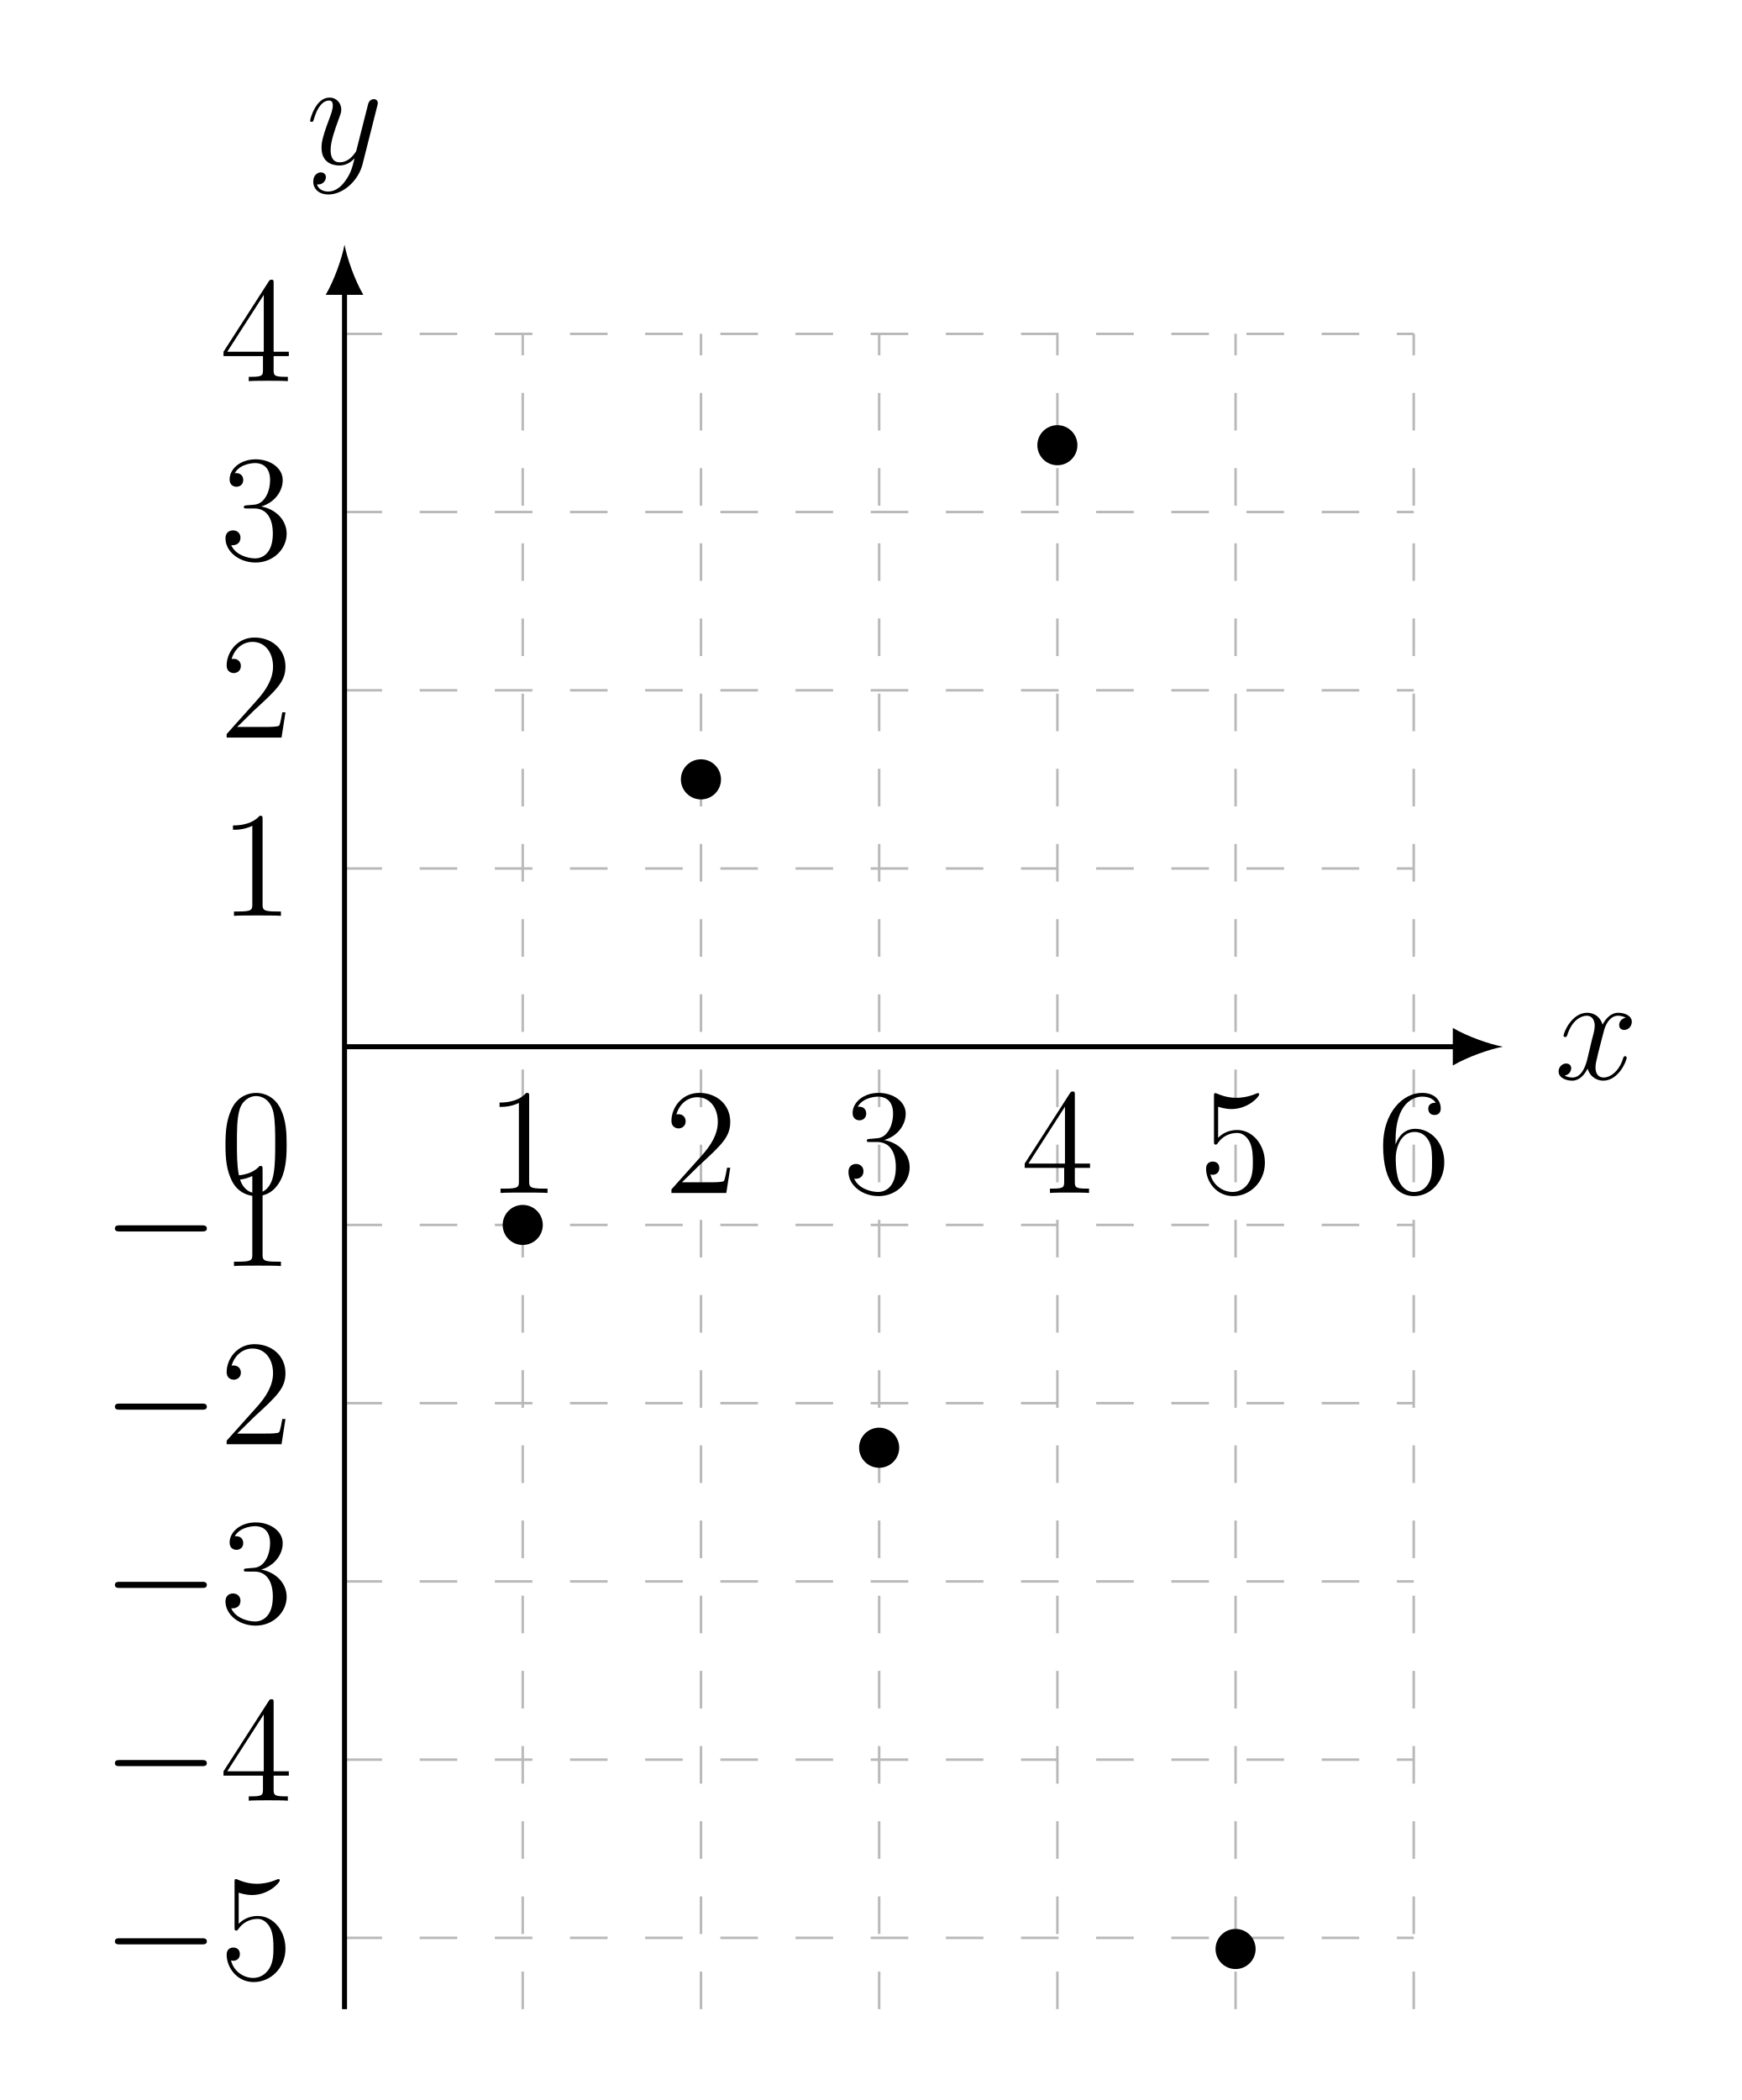
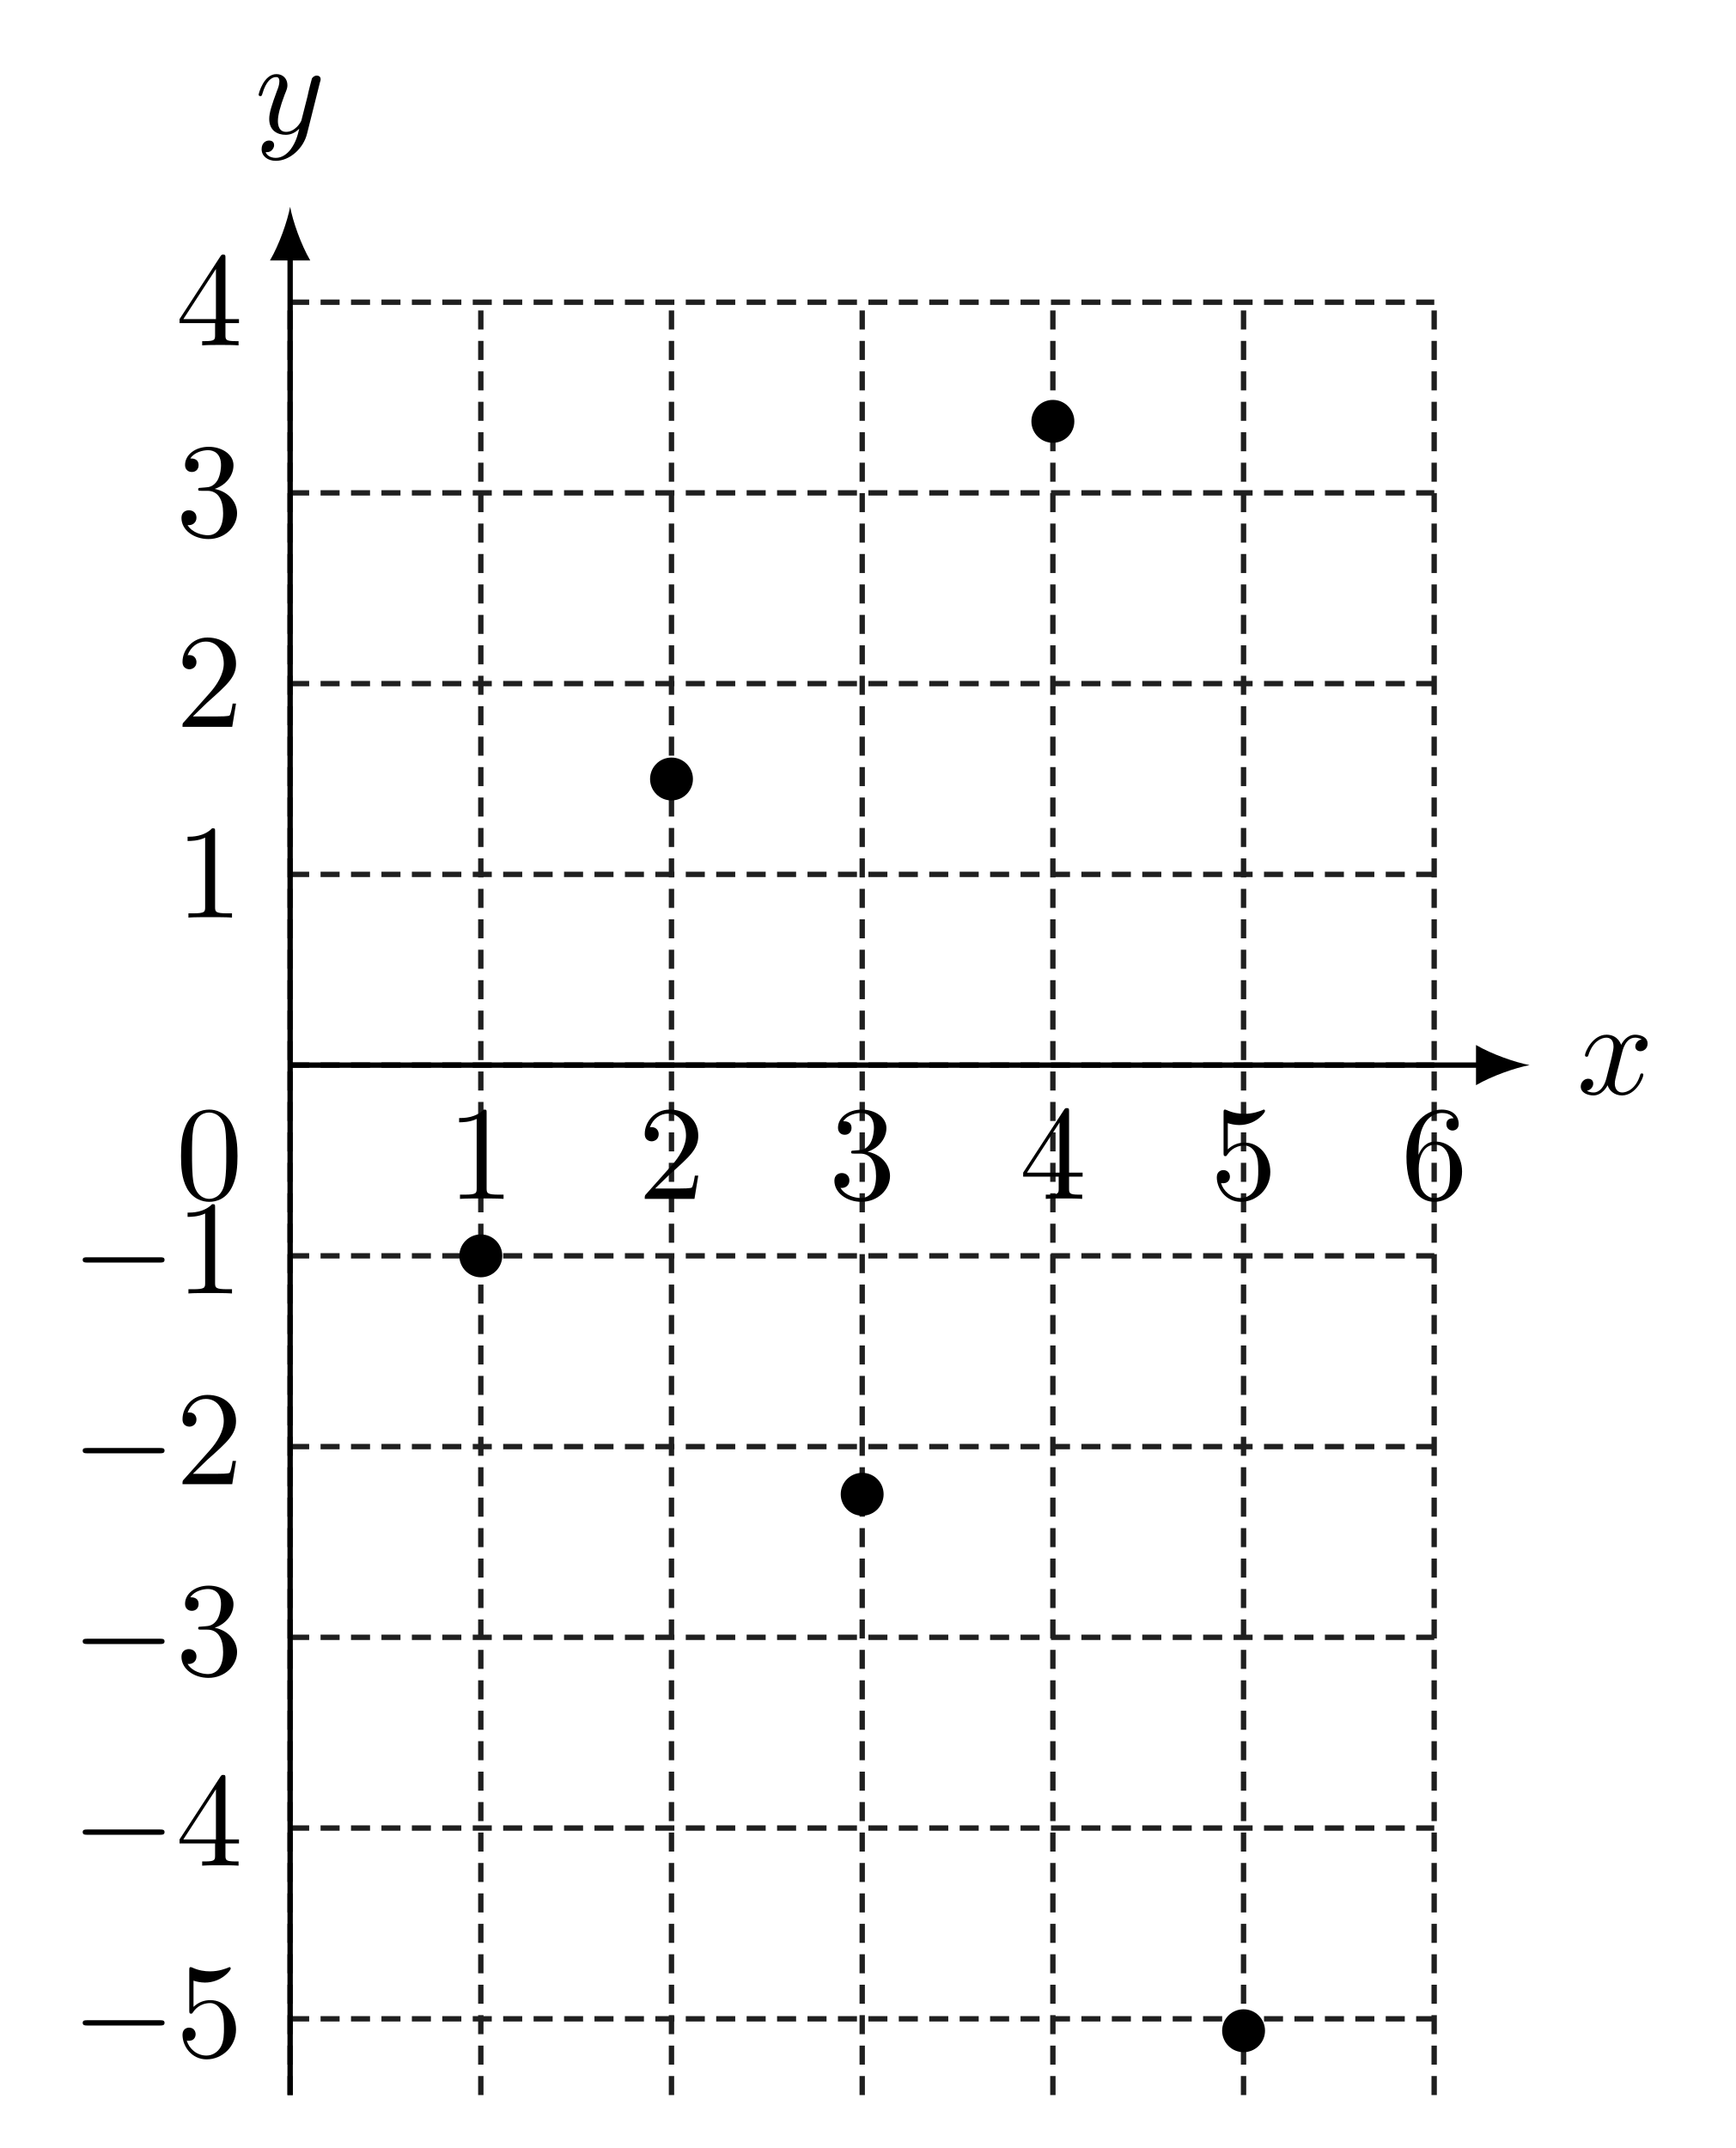
- <svg xmlns="http://www.w3.org/2000/svg" xmlns:xlink="http://www.w3.org/1999/xlink" data-source-hash="0e247eeea14c" width="137.904pt" height="166.254pt" viewBox="0 0 137.904 166.254" version="1.2">
+ <svg xmlns="http://www.w3.org/2000/svg" xmlns:xlink="http://www.w3.org/1999/xlink" data-source-hash="b73441302ef0" width="128.216pt" height="158.643pt" viewBox="0 0 128.216 158.643" version="1.2">
  <defs>
    <g>
      <symbol overflow="visible" id="glyph0-0">
        <path style="stroke:none;" d="" />
      </symbol>
      <symbol overflow="visible" id="glyph0-1">
-         <path style="stroke:none;" d="M 5.656 -4.625 C 5.672 -4.688 5.688 -4.766 5.688 -4.828 C 5.688 -5.016 5.547 -5.125 5.375 -5.125 C 5.266 -5.125 5.016 -5.078 4.922 -4.734 L 4.031 -1.219 C 3.984 -1.016 3.984 -0.984 3.875 -0.859 C 3.641 -0.531 3.25 -0.125 2.672 -0.125 C 2.016 -0.125 1.953 -0.781 1.953 -1.094 C 1.953 -1.781 2.281 -2.688 2.594 -3.547 C 2.719 -3.891 2.797 -4.062 2.797 -4.297 C 2.797 -4.797 2.438 -5.25 1.859 -5.25 C 0.766 -5.25 0.328 -3.531 0.328 -3.422 C 0.328 -3.375 0.375 -3.328 0.453 -3.328 C 0.562 -3.328 0.578 -3.375 0.625 -3.531 C 0.906 -4.531 1.359 -5.016 1.828 -5.016 C 1.922 -5.016 2.125 -5.016 2.125 -4.625 C 2.125 -4.312 2 -3.969 1.828 -3.516 C 1.234 -1.953 1.234 -1.562 1.234 -1.281 C 1.234 -0.141 2.047 0.125 2.641 0.125 C 2.984 0.125 3.422 0.016 3.828 -0.422 L 3.844 -0.422 C 3.672 0.281 3.547 0.75 3.125 1.328 C 2.812 1.781 2.344 2.188 1.766 2.188 C 1.625 2.188 1.047 2.172 0.875 1.625 C 0.906 1.625 0.984 1.625 0.984 1.625 C 1.344 1.625 1.578 1.328 1.578 1.047 C 1.578 0.781 1.359 0.672 1.172 0.672 C 0.984 0.672 0.578 0.828 0.578 1.406 C 0.578 2.016 1.078 2.422 1.766 2.422 C 2.953 2.422 4.156 1.328 4.484 0.016 Z M 5.656 -4.625 " />
+         <path style="stroke:none;" d="M 4.812 -3.781 C 4.859 -3.906 4.859 -3.938 4.859 -4 C 4.859 -4.188 4.719 -4.266 4.562 -4.266 C 4.469 -4.266 4.312 -4.203 4.219 -4.062 C 4.203 -4.016 4.125 -3.703 4.078 -3.531 C 4.016 -3.266 3.938 -3 3.891 -2.734 L 3.438 -0.953 C 3.391 -0.797 2.969 -0.109 2.312 -0.109 C 1.812 -0.109 1.703 -0.547 1.703 -0.906 C 1.703 -1.359 1.875 -1.984 2.203 -2.859 C 2.375 -3.266 2.406 -3.375 2.406 -3.562 C 2.406 -4.016 2.094 -4.375 1.594 -4.375 C 0.656 -4.375 0.281 -2.938 0.281 -2.859 C 0.281 -2.75 0.391 -2.75 0.406 -2.75 C 0.5 -2.75 0.516 -2.781 0.562 -2.938 C 0.828 -3.859 1.234 -4.156 1.562 -4.156 C 1.641 -4.156 1.812 -4.156 1.812 -3.844 C 1.812 -3.594 1.719 -3.344 1.641 -3.156 C 1.25 -2.094 1.062 -1.531 1.062 -1.062 C 1.062 -0.188 1.688 0.109 2.281 0.109 C 2.672 0.109 3 -0.062 3.281 -0.344 C 3.156 0.172 3.031 0.656 2.641 1.188 C 2.375 1.531 2 1.812 1.547 1.812 C 1.406 1.812 0.953 1.781 0.797 1.391 C 0.953 1.391 1.078 1.391 1.219 1.281 C 1.312 1.188 1.422 1.062 1.422 0.875 C 1.422 0.562 1.156 0.531 1.047 0.531 C 0.828 0.531 0.5 0.688 0.5 1.172 C 0.5 1.672 0.938 2.031 1.547 2.031 C 2.562 2.031 3.594 1.125 3.859 0.016 Z M 4.812 -3.781 " />
      </symbol>
      <symbol overflow="visible" id="glyph0-2">
-         <path style="stroke:none;" d="M 5.719 -1.703 C 5.719 -1.766 5.672 -1.812 5.594 -1.812 C 5.484 -1.812 5.484 -1.75 5.438 -1.656 C 5.125 -0.609 4.422 -0.125 3.891 -0.125 C 3.484 -0.125 3.25 -0.422 3.25 -0.922 C 3.25 -1.172 3.297 -1.375 3.484 -2.156 L 3.906 -3.781 C 4.078 -4.484 4.484 -5.016 5.031 -5.016 C 5.031 -5.016 5.391 -5.016 5.641 -4.859 C 5.266 -4.781 5.125 -4.5 5.125 -4.281 C 5.125 -3.984 5.344 -3.891 5.516 -3.891 C 5.875 -3.891 6.125 -4.203 6.125 -4.531 C 6.125 -5.031 5.547 -5.25 5.047 -5.25 C 4.328 -5.25 3.922 -4.531 3.812 -4.312 C 3.531 -5.203 2.797 -5.25 2.578 -5.25 C 1.375 -5.25 0.719 -3.688 0.719 -3.422 C 0.719 -3.375 0.781 -3.328 0.859 -3.328 C 0.953 -3.328 0.969 -3.391 1 -3.438 C 1.406 -4.766 2.203 -5.016 2.547 -5.016 C 3.078 -5.016 3.188 -4.516 3.188 -4.234 C 3.188 -3.969 3.125 -3.688 2.969 -3.125 L 2.578 -1.484 C 2.391 -0.781 2.047 -0.125 1.422 -0.125 C 1.359 -0.125 1.062 -0.125 0.812 -0.281 C 1.234 -0.359 1.328 -0.719 1.328 -0.859 C 1.328 -1.094 1.156 -1.234 0.922 -1.234 C 0.641 -1.234 0.328 -0.984 0.328 -0.609 C 0.328 -0.109 0.891 0.125 1.406 0.125 C 1.969 0.125 2.375 -0.328 2.625 -0.828 C 2.828 -0.125 3.422 0.125 3.859 0.125 C 5.078 0.125 5.719 -1.438 5.719 -1.703 Z M 5.719 -1.703 " />
+         <path style="stroke:none;" d="M 3.312 -2.984 C 3.375 -3.25 3.594 -4.156 4.297 -4.156 C 4.344 -4.156 4.578 -4.156 4.781 -4.031 C 4.5 -3.984 4.312 -3.734 4.312 -3.5 C 4.312 -3.344 4.422 -3.156 4.688 -3.156 C 4.906 -3.156 5.219 -3.328 5.219 -3.719 C 5.219 -4.234 4.641 -4.375 4.297 -4.375 C 3.719 -4.375 3.375 -3.859 3.266 -3.625 C 3.016 -4.281 2.484 -4.375 2.188 -4.375 C 1.156 -4.375 0.594 -3.094 0.594 -2.859 C 0.594 -2.75 0.688 -2.75 0.719 -2.75 C 0.797 -2.75 0.828 -2.781 0.844 -2.859 C 1.172 -3.906 1.828 -4.156 2.172 -4.156 C 2.359 -4.156 2.703 -4.078 2.703 -3.5 C 2.703 -3.188 2.531 -2.531 2.172 -1.141 C 2.016 -0.531 1.672 -0.109 1.234 -0.109 C 1.172 -0.109 0.938 -0.109 0.734 -0.234 C 0.984 -0.281 1.203 -0.5 1.203 -0.766 C 1.203 -1.047 0.984 -1.125 0.828 -1.125 C 0.531 -1.125 0.281 -0.859 0.281 -0.547 C 0.281 -0.094 0.781 0.109 1.219 0.109 C 1.875 0.109 2.234 -0.578 2.266 -0.641 C 2.375 -0.281 2.734 0.109 3.328 0.109 C 4.344 0.109 4.906 -1.172 4.906 -1.422 C 4.906 -1.516 4.828 -1.516 4.797 -1.516 C 4.703 -1.516 4.688 -1.469 4.672 -1.406 C 4.344 -0.344 3.672 -0.109 3.344 -0.109 C 2.969 -0.109 2.797 -0.422 2.797 -0.766 C 2.797 -0.984 2.859 -1.203 2.969 -1.641 Z M 3.312 -2.984 " />
      </symbol>
      <symbol overflow="visible" id="glyph1-0">
        <path style="stroke:none;" d="" />
      </symbol>
      <symbol overflow="visible" id="glyph1-1">
-         <path style="stroke:none;" d="M 4.875 0 L 4.875 -0.344 L 4.516 -0.344 C 3.469 -0.344 3.422 -0.484 3.422 -0.922 L 3.422 -7.625 C 3.422 -7.906 3.422 -7.922 3.188 -7.922 C 2.906 -7.594 2.312 -7.156 1.078 -7.156 L 1.078 -6.812 C 1.359 -6.812 1.953 -6.812 2.609 -7.125 L 2.609 -0.922 C 2.609 -0.484 2.578 -0.344 1.531 -0.344 L 1.156 -0.344 L 1.156 0 C 1.469 -0.031 2.625 -0.031 3.031 -0.031 C 3.422 -0.031 4.562 -0.031 4.875 0 Z M 4.875 0 " />
+         <path style="stroke:none;" d="M 2.906 -6.344 C 2.906 -6.578 2.906 -6.594 2.688 -6.594 C 2.078 -5.969 1.203 -5.969 0.875 -5.969 L 0.875 -5.656 C 1.078 -5.656 1.672 -5.656 2.172 -5.906 L 2.172 -0.781 C 2.172 -0.422 2.156 -0.312 1.266 -0.312 L 0.938 -0.312 L 0.938 0 C 1.281 -0.031 2.156 -0.031 2.547 -0.031 C 2.938 -0.031 3.797 -0.031 4.156 0 L 4.156 -0.312 L 3.828 -0.312 C 2.938 -0.312 2.906 -0.422 2.906 -0.781 Z M 2.906 -6.344 " />
      </symbol>
      <symbol overflow="visible" id="glyph1-2">
-         <path style="stroke:none;" d="M 5.234 -2 L 4.984 -2 C 4.938 -1.797 4.844 -1.141 4.734 -0.953 C 4.641 -0.844 3.969 -0.844 3.609 -0.844 L 1.406 -0.844 C 1.719 -1.125 2.453 -1.875 2.766 -2.172 C 4.578 -3.828 5.234 -4.453 5.234 -5.625 C 5.234 -7 4.156 -7.922 2.781 -7.922 C 1.391 -7.922 0.578 -6.734 0.578 -5.719 C 0.578 -5.109 1.109 -5.109 1.141 -5.109 C 1.391 -5.109 1.703 -5.281 1.703 -5.672 C 1.703 -6 1.469 -6.234 1.141 -6.234 C 1.031 -6.234 1.016 -6.234 0.969 -6.219 C 1.203 -7.031 1.844 -7.578 2.625 -7.578 C 3.625 -7.578 4.25 -6.734 4.25 -5.625 C 4.25 -4.625 3.672 -3.734 2.984 -2.969 L 0.578 -0.281 L 0.578 0 L 4.922 0 Z M 5.234 -2 " />
+         <path style="stroke:none;" d="M 1.266 -0.766 L 2.312 -1.781 C 3.859 -3.156 4.453 -3.688 4.453 -4.672 C 4.453 -5.812 3.562 -6.594 2.344 -6.594 C 1.234 -6.594 0.5 -5.688 0.5 -4.797 C 0.5 -4.25 0.984 -4.25 1.016 -4.25 C 1.188 -4.25 1.531 -4.375 1.531 -4.781 C 1.531 -5.031 1.359 -5.297 1.016 -5.297 C 0.938 -5.297 0.906 -5.297 0.875 -5.281 C 1.109 -5.922 1.641 -6.297 2.219 -6.297 C 3.125 -6.297 3.547 -5.484 3.547 -4.672 C 3.547 -3.891 3.047 -3.094 2.5 -2.484 L 0.609 -0.359 C 0.5 -0.25 0.5 -0.234 0.5 0 L 4.172 0 L 4.453 -1.719 L 4.203 -1.719 C 4.156 -1.422 4.078 -0.984 3.984 -0.844 C 3.906 -0.766 3.266 -0.766 3.047 -0.766 Z M 1.266 -0.766 " />
      </symbol>
      <symbol overflow="visible" id="glyph1-3">
-         <path style="stroke:none;" d="M 5.328 -2.031 C 5.328 -3.125 4.453 -3.984 3.312 -4.188 C 4.344 -4.484 5.016 -5.359 5.016 -6.281 C 5.016 -7.234 4.031 -7.922 2.875 -7.922 C 1.688 -7.922 0.812 -7.188 0.812 -6.328 C 0.812 -5.844 1.172 -5.75 1.359 -5.75 C 1.609 -5.75 1.891 -5.922 1.891 -6.281 C 1.891 -6.672 1.609 -6.828 1.344 -6.828 C 1.281 -6.828 1.25 -6.828 1.219 -6.828 C 1.672 -7.625 2.781 -7.625 2.844 -7.625 C 3.234 -7.625 4.016 -7.453 4.016 -6.281 C 4.016 -6.062 3.984 -5.391 3.625 -4.875 C 3.281 -4.359 2.875 -4.328 2.547 -4.312 L 2.188 -4.281 C 1.984 -4.266 1.938 -4.25 1.938 -4.141 C 1.938 -4.031 2 -4.031 2.219 -4.031 L 2.766 -4.031 C 3.781 -4.031 4.234 -3.188 4.234 -2.047 C 4.234 -0.484 3.422 -0.078 2.828 -0.078 C 2.266 -0.078 1.281 -0.344 0.938 -1.125 C 1.328 -1.078 1.672 -1.281 1.672 -1.719 C 1.672 -2.062 1.422 -2.297 1.078 -2.297 C 0.797 -2.297 0.484 -2.125 0.484 -1.672 C 0.484 -0.625 1.547 0.25 2.875 0.25 C 4.281 0.25 5.328 -0.828 5.328 -2.031 Z M 5.328 -2.031 " />
+         <path style="stroke:none;" d="M 2.875 -3.484 C 3.688 -3.75 4.266 -4.453 4.266 -5.234 C 4.266 -6.047 3.391 -6.594 2.438 -6.594 C 1.438 -6.594 0.688 -6 0.688 -5.25 C 0.688 -4.922 0.906 -4.734 1.188 -4.734 C 1.5 -4.734 1.688 -4.953 1.688 -5.234 C 1.688 -5.734 1.234 -5.734 1.078 -5.734 C 1.391 -6.219 2.047 -6.344 2.391 -6.344 C 2.797 -6.344 3.344 -6.125 3.344 -5.234 C 3.344 -5.125 3.328 -4.547 3.078 -4.109 C 2.781 -3.641 2.438 -3.609 2.188 -3.594 C 2.109 -3.594 1.875 -3.562 1.797 -3.562 C 1.719 -3.562 1.656 -3.547 1.656 -3.453 C 1.656 -3.344 1.719 -3.344 1.891 -3.344 L 2.328 -3.344 C 3.141 -3.344 3.5 -2.672 3.5 -1.688 C 3.5 -0.344 2.828 -0.062 2.391 -0.062 C 1.969 -0.062 1.219 -0.234 0.875 -0.812 C 1.219 -0.766 1.531 -0.984 1.531 -1.359 C 1.531 -1.719 1.266 -1.906 0.969 -1.906 C 0.734 -1.906 0.422 -1.766 0.422 -1.344 C 0.422 -0.438 1.344 0.219 2.422 0.219 C 3.625 0.219 4.531 -0.688 4.531 -1.688 C 4.531 -2.5 3.906 -3.281 2.875 -3.484 Z M 2.875 -3.484 " />
      </symbol>
      <symbol overflow="visible" id="glyph1-4">
-         <path style="stroke:none;" d="M 5.5 -1.984 L 5.5 -2.328 L 4.297 -2.328 L 4.297 -7.75 C 4.297 -7.984 4.297 -8.031 4.125 -8.031 C 4.031 -8.031 4 -8.031 3.906 -7.891 L 0.328 -2.328 L 0.328 -1.984 L 3.453 -1.984 L 3.453 -0.906 C 3.453 -0.469 3.422 -0.344 2.562 -0.344 L 2.328 -0.344 L 2.328 0 C 2.594 -0.031 3.531 -0.031 3.875 -0.031 C 4.203 -0.031 5.156 -0.031 5.422 0 L 5.422 -0.344 L 5.188 -0.344 C 4.328 -0.344 4.297 -0.469 4.297 -0.906 L 4.297 -1.984 Z M 3.516 -2.328 L 0.625 -2.328 L 3.516 -6.828 Z M 3.516 -2.328 " />
+         <path style="stroke:none;" d="M 2.906 -1.641 L 2.906 -0.766 C 2.906 -0.422 2.891 -0.312 2.156 -0.312 L 1.953 -0.312 L 1.953 0 C 2.359 -0.031 2.875 -0.031 3.281 -0.031 C 3.703 -0.031 4.234 -0.031 4.641 0 L 4.641 -0.312 L 4.422 -0.312 C 3.688 -0.312 3.672 -0.422 3.672 -0.766 L 3.672 -1.641 L 4.672 -1.641 L 4.672 -1.938 L 3.672 -1.938 L 3.672 -6.453 C 3.672 -6.641 3.672 -6.703 3.516 -6.703 C 3.422 -6.703 3.391 -6.703 3.312 -6.594 L 0.281 -1.938 L 0.281 -1.641 Z M 2.969 -1.938 L 0.562 -1.938 L 2.969 -5.641 Z M 2.969 -1.938 " />
      </symbol>
      <symbol overflow="visible" id="glyph1-5">
-         <path style="stroke:none;" d="M 5.234 -2.391 C 5.234 -3.812 4.281 -4.984 3.031 -4.984 C 2.359 -4.984 1.828 -4.688 1.531 -4.359 L 1.531 -6.828 C 2.031 -6.656 2.453 -6.641 2.578 -6.641 C 3.922 -6.641 4.781 -7.625 4.781 -7.797 C 4.781 -7.844 4.766 -7.906 4.688 -7.906 C 4.688 -7.906 4.641 -7.906 4.531 -7.859 C 3.875 -7.578 3.297 -7.531 2.984 -7.531 C 2.203 -7.531 1.641 -7.781 1.422 -7.875 C 1.328 -7.906 1.297 -7.906 1.297 -7.906 C 1.203 -7.906 1.203 -7.828 1.203 -7.641 L 1.203 -4.109 C 1.203 -3.891 1.203 -3.828 1.344 -3.828 C 1.406 -3.828 1.422 -3.828 1.531 -3.984 C 1.875 -4.469 2.422 -4.75 3.031 -4.75 C 3.656 -4.75 3.969 -4.172 4.062 -3.969 C 4.266 -3.5 4.281 -2.922 4.281 -2.469 C 4.281 -2.016 4.281 -1.328 3.938 -0.797 C 3.672 -0.375 3.219 -0.078 2.688 -0.078 C 1.906 -0.078 1.125 -0.609 0.922 -1.469 C 0.969 -1.453 1.047 -1.438 1.109 -1.438 C 1.312 -1.438 1.625 -1.562 1.625 -1.969 C 1.625 -2.297 1.406 -2.484 1.109 -2.484 C 0.891 -2.484 0.578 -2.375 0.578 -1.922 C 0.578 -0.906 1.391 0.25 2.719 0.25 C 4.062 0.25 5.234 -0.875 5.234 -2.391 Z M 5.234 -2.391 " />
+         <path style="stroke:none;" d="M 4.453 -1.984 C 4.453 -3.172 3.641 -4.156 2.562 -4.156 C 2.094 -4.156 1.672 -4 1.312 -3.656 L 1.312 -5.594 C 1.5 -5.531 1.828 -5.453 2.156 -5.453 C 3.375 -5.453 4.062 -6.359 4.062 -6.484 C 4.062 -6.547 4.031 -6.594 3.969 -6.594 C 3.953 -6.594 3.938 -6.594 3.891 -6.562 C 3.688 -6.484 3.203 -6.281 2.531 -6.281 C 2.141 -6.281 1.688 -6.344 1.219 -6.562 C 1.141 -6.594 1.125 -6.594 1.094 -6.594 C 1 -6.594 1 -6.516 1 -6.344 L 1 -3.422 C 1 -3.234 1 -3.156 1.141 -3.156 C 1.203 -3.156 1.234 -3.188 1.266 -3.25 C 1.375 -3.406 1.75 -3.938 2.547 -3.938 C 3.062 -3.938 3.312 -3.484 3.391 -3.312 C 3.547 -2.938 3.562 -2.562 3.562 -2.062 C 3.562 -1.719 3.562 -1.125 3.328 -0.703 C 3.094 -0.312 2.719 -0.062 2.266 -0.062 C 1.547 -0.062 0.984 -0.578 0.812 -1.172 C 0.844 -1.156 0.875 -1.156 0.984 -1.156 C 1.312 -1.156 1.469 -1.391 1.469 -1.641 C 1.469 -1.875 1.312 -2.125 0.984 -2.125 C 0.844 -2.125 0.5 -2.047 0.5 -1.594 C 0.5 -0.75 1.172 0.219 2.281 0.219 C 3.438 0.219 4.453 -0.734 4.453 -1.984 Z M 4.453 -1.984 " />
      </symbol>
      <symbol overflow="visible" id="glyph1-6">
-         <path style="stroke:none;" d="M 5.328 -2.422 C 5.328 -4.016 4.234 -5.078 3.031 -5.078 C 1.969 -5.078 1.578 -4.156 1.469 -3.828 L 1.469 -4.141 C 1.469 -7.156 2.922 -7.625 3.578 -7.625 C 4 -7.625 4.422 -7.5 4.656 -7.141 C 4.516 -7.141 4.062 -7.141 4.062 -6.656 C 4.062 -6.391 4.234 -6.172 4.547 -6.172 C 4.844 -6.172 5.047 -6.344 5.047 -6.688 C 5.047 -7.312 4.594 -7.922 3.562 -7.922 C 2.062 -7.922 0.484 -6.375 0.484 -3.766 C 0.484 -0.484 1.922 0.25 2.922 0.25 C 4.234 0.25 5.328 -0.875 5.328 -2.422 Z M 4.359 -2.438 C 4.359 -1.828 4.359 -1.297 4.125 -0.844 C 3.828 -0.281 3.406 -0.078 2.922 -0.078 C 2.172 -0.078 1.828 -0.734 1.719 -0.984 C 1.609 -1.297 1.484 -1.875 1.484 -2.719 C 1.484 -3.656 1.922 -4.828 2.984 -4.828 C 3.641 -4.828 3.984 -4.391 4.172 -3.984 C 4.359 -3.547 4.359 -2.953 4.359 -2.438 Z M 4.359 -2.438 " />
+         <path style="stroke:none;" d="M 1.312 -3.25 L 1.312 -3.484 C 1.312 -6 2.531 -6.344 3.047 -6.344 C 3.281 -6.344 3.688 -6.297 3.906 -5.953 C 3.766 -5.953 3.375 -5.953 3.375 -5.516 C 3.375 -5.203 3.609 -5.047 3.828 -5.047 C 3.984 -5.047 4.281 -5.141 4.281 -5.531 C 4.281 -6.125 3.844 -6.594 3.016 -6.594 C 1.75 -6.594 0.422 -5.312 0.422 -3.125 C 0.422 -0.484 1.562 0.219 2.484 0.219 C 3.594 0.219 4.531 -0.719 4.531 -2.016 C 4.531 -3.281 3.641 -4.234 2.547 -4.234 C 1.875 -4.234 1.5 -3.719 1.312 -3.25 Z M 2.484 -0.062 C 1.859 -0.062 1.562 -0.656 1.5 -0.797 C 1.328 -1.266 1.328 -2.062 1.328 -2.234 C 1.328 -3.016 1.641 -4 2.531 -4 C 2.688 -4 3.156 -4 3.453 -3.391 C 3.641 -3.016 3.641 -2.516 3.641 -2.031 C 3.641 -1.562 3.641 -1.062 3.469 -0.703 C 3.172 -0.109 2.719 -0.062 2.484 -0.062 Z M 2.484 -0.062 " />
      </symbol>
      <symbol overflow="visible" id="glyph1-7">
-         <path style="stroke:none;" d="M 5.328 -3.812 C 5.328 -4.797 5.281 -5.766 4.844 -6.672 C 4.359 -7.656 3.5 -7.922 2.922 -7.922 C 2.219 -7.922 1.375 -7.578 0.938 -6.578 C 0.609 -5.828 0.484 -5.094 0.484 -3.812 C 0.484 -2.656 0.578 -1.781 1 -0.938 C 1.469 -0.031 2.281 0.25 2.906 0.25 C 3.938 0.25 4.531 -0.375 4.875 -1.062 C 5.312 -1.953 5.328 -3.125 5.328 -3.812 Z M 4.422 -3.953 C 4.422 -3.156 4.422 -2.25 4.297 -1.531 C 4.078 -0.219 3.328 0.016 2.906 0.016 C 2.531 0.016 1.75 -0.203 1.531 -1.5 C 1.391 -2.219 1.391 -3.125 1.391 -3.953 C 1.391 -4.922 1.391 -5.812 1.578 -6.516 C 1.781 -7.312 2.391 -7.672 2.906 -7.672 C 3.359 -7.672 4.047 -7.406 4.281 -6.375 C 4.422 -5.703 4.422 -4.766 4.422 -3.953 Z M 4.422 -3.953 " />
+         <path style="stroke:none;" d="M 4.562 -3.172 C 4.562 -3.969 4.5 -4.75 4.156 -5.484 C 3.703 -6.438 2.891 -6.594 2.484 -6.594 C 1.875 -6.594 1.156 -6.344 0.75 -5.422 C 0.438 -4.734 0.391 -3.969 0.391 -3.172 C 0.391 -2.422 0.422 -1.531 0.828 -0.781 C 1.266 0.016 1.984 0.219 2.469 0.219 C 3 0.219 3.75 0.016 4.188 -0.938 C 4.5 -1.609 4.562 -2.391 4.562 -3.172 Z M 2.469 0 C 2.078 0 1.5 -0.25 1.312 -1.203 C 1.203 -1.797 1.203 -2.703 1.203 -3.281 C 1.203 -3.922 1.203 -4.578 1.281 -5.109 C 1.469 -6.297 2.219 -6.375 2.469 -6.375 C 2.797 -6.375 3.453 -6.203 3.641 -5.219 C 3.734 -4.672 3.734 -3.906 3.734 -3.281 C 3.734 -2.547 3.734 -1.875 3.625 -1.234 C 3.484 -0.297 2.906 0 2.469 0 Z M 2.469 0 " />
      </symbol>
      <symbol overflow="visible" id="glyph2-0">
        <path style="stroke:none;" d="" />
      </symbol>
      <symbol overflow="visible" id="glyph2-1">
-         <path style="stroke:none;" d="M 8.266 -2.969 C 8.266 -3.219 8.031 -3.219 7.875 -3.219 L 1.375 -3.219 C 1.219 -3.219 0.984 -3.219 0.984 -2.969 C 0.984 -2.734 1.219 -2.734 1.375 -2.734 L 7.875 -2.734 C 8.031 -2.734 8.266 -2.734 8.266 -2.969 Z M 8.266 -2.969 " />
+         <path style="stroke:none;" d="M 6.531 -2.281 C 6.703 -2.281 6.875 -2.281 6.875 -2.484 C 6.875 -2.672 6.703 -2.672 6.531 -2.672 L 1.172 -2.672 C 1 -2.672 0.828 -2.672 0.828 -2.484 C 0.828 -2.281 1 -2.281 1.172 -2.281 Z M 6.531 -2.281 " />
      </symbol>
    </g>
  </defs>
  <g id="surface1">
-     <path style="fill:none;stroke-width:0.199;stroke-linecap:butt;stroke-linejoin:miter;stroke:rgb(72.499%,72.499%,72.499%);stroke-opacity:1;stroke-dasharray:2.989,2.989;stroke-miterlimit:10;" d="M -0.001 -70.867 L 85.039 -70.867 M -0.001 -56.695 L 85.039 -56.695 M -0.001 -42.522 L 85.039 -42.522 M -0.001 -28.345 L 85.039 -28.345 M -0.001 -14.173 L 85.039 -14.173 M -0.001 -0 L 85.039 -0 M -0.001 14.173 L 85.039 14.173 M -0.001 28.345 L 85.039 28.345 M -0.001 42.522 L 85.039 42.522 M -0.001 56.687 L 85.039 56.687 M -0.001 -76.537 L -0.001 56.695 M 14.172 -76.537 L 14.172 56.695 M 28.349 -76.537 L 28.349 56.695 M 42.521 -76.537 L 42.521 56.695 M 56.694 -76.537 L 56.694 56.695 M 70.867 -76.537 L 70.867 56.695 M 85.035 -76.537 L 85.035 56.695 " transform="matrix(0.995533,0,0,-0.995533,27.278,82.86717)" />
-     <path style="fill:none;stroke-width:0.399;stroke-linecap:butt;stroke-linejoin:miter;stroke:rgb(0%,0%,0%);stroke-opacity:1;stroke-miterlimit:10;" d="M -0.001 -76.537 L -0.001 60.195 " transform="matrix(0.995533,0,0,-0.995533,27.278,82.86717)" />
-     <path style=" stroke:none;fill-rule:nonzero;fill:rgb(0%,0%,0%);fill-opacity:1;" d="M 27.277 19.371 C 27.078 20.43 26.484 22.148 25.789 23.34 L 28.766 23.34 C 28.07 22.148 27.477 20.43 27.277 19.371 " />
+     <path style="fill:none;stroke-width:0.399;stroke-linecap:butt;stroke-linejoin:miter;stroke:rgb(12%,12%,12%);stroke-opacity:1;stroke-dasharray:1.415,0.847;stroke-miterlimit:10;" d="M 0.002 -70.868 L 85.042 -70.868 M 0.002 -56.692 L 85.042 -56.692 M 0.002 -42.52 L 85.042 -42.52 M 0.002 -28.348 L 85.042 -28.348 M 0.002 -14.172 L 85.042 -14.172 M 0.002 0 L 85.042 0 M 0.002 14.173 L 85.042 14.173 M 0.002 28.349 L 85.042 28.349 M 0.002 42.521 L 85.042 42.521 M 0.002 56.689 L 85.042 56.689 M 0.002 -76.535 L 0.002 56.693 M 14.174 -76.535 L 14.174 56.693 M 28.346 -76.535 L 28.346 56.693 M 42.522 -76.535 L 42.522 56.693 M 56.694 -76.535 L 56.694 56.693 M 70.866 -76.535 L 70.866 56.693 M 85.034 -76.535 L 85.034 56.693 " transform="matrix(0.993922,0,0,-0.993922,21.43195,78.66452)" />
+     <path style="fill:none;stroke-width:0.399;stroke-linecap:butt;stroke-linejoin:miter;stroke:rgb(0%,0%,0%);stroke-opacity:1;stroke-miterlimit:10;" d="M 0.002 -76.535 L 0.002 60.194 " transform="matrix(0.993922,0,0,-0.993922,21.43195,78.66452)" />
+     <path style=" stroke:none;fill-rule:nonzero;fill:rgb(0%,0%,0%);fill-opacity:1;" d="M 21.434 15.273 C 21.234 16.328 20.641 18.043 19.945 19.234 L 22.918 19.234 C 22.223 18.043 21.629 16.328 21.434 15.273 " />
    <g style="fill:rgb(0%,0%,0%);fill-opacity:1;">
-       <use xlink:href="#glyph0-1" x="24.224" y="12.976" />
+       <use xlink:href="#glyph0-1" x="18.827" y="9.848" />
    </g>
-     <path style="fill:none;stroke-width:0.399;stroke-linecap:butt;stroke-linejoin:miter;stroke:rgb(0%,0%,0%);stroke-opacity:1;stroke-miterlimit:10;" d="M -0.001 -0 L 88.539 -0 " transform="matrix(0.995533,0,0,-0.995533,27.278,82.86717)" />
-     <path style=" stroke:none;fill-rule:nonzero;fill:rgb(0%,0%,0%);fill-opacity:1;" d="M 118.992 82.867 C 117.938 82.668 116.215 82.074 115.027 81.379 L 115.027 84.355 C 116.215 83.66 117.938 83.066 118.992 82.867 " />
+     <path style="fill:none;stroke-width:0.399;stroke-linecap:butt;stroke-linejoin:miter;stroke:rgb(0%,0%,0%);stroke-opacity:1;stroke-miterlimit:10;" d="M 0.002 0 L 88.54 0 " transform="matrix(0.993922,0,0,-0.993922,21.43195,78.66452)" />
+     <path style=" stroke:none;fill-rule:nonzero;fill:rgb(0%,0%,0%);fill-opacity:1;" d="M 113 78.664 C 111.941 78.465 110.227 77.871 109.039 77.18 L 109.039 80.148 C 110.227 79.457 111.941 78.863 113 78.664 " />
    <g style="fill:rgb(0%,0%,0%);fill-opacity:1;">
-       <use xlink:href="#glyph0-2" x="123.075" y="85.43" />
+       <use xlink:href="#glyph0-2" x="116.497" y="80.795" />
    </g>
    <g style="fill:rgb(0%,0%,0%);fill-opacity:1;">
-       <use xlink:href="#glyph1-1" x="38.475" y="94.444" />
+       <use xlink:href="#glyph1-1" x="33.043" y="88.544" />
    </g>
    <g style="fill:rgb(0%,0%,0%);fill-opacity:1;">
-       <use xlink:href="#glyph1-2" x="52.584" y="94.444" />
+       <use xlink:href="#glyph1-2" x="47.131" y="88.544" />
    </g>
    <g style="fill:rgb(0%,0%,0%);fill-opacity:1;">
-       <use xlink:href="#glyph1-3" x="66.694" y="94.444" />
+       <use xlink:href="#glyph1-3" x="61.218" y="88.544" />
    </g>
    <g style="fill:rgb(0%,0%,0%);fill-opacity:1;">
-       <use xlink:href="#glyph1-4" x="80.804" y="94.444" />
+       <use xlink:href="#glyph1-4" x="75.305" y="88.544" />
    </g>
    <g style="fill:rgb(0%,0%,0%);fill-opacity:1;">
-       <use xlink:href="#glyph1-5" x="94.915" y="94.444" />
+       <use xlink:href="#glyph1-5" x="89.391" y="88.544" />
    </g>
    <g style="fill:rgb(0%,0%,0%);fill-opacity:1;">
-       <use xlink:href="#glyph1-6" x="109.024" y="94.444" />
+       <use xlink:href="#glyph1-6" x="103.479" y="88.544" />
    </g>
    <g style="fill:rgb(0%,0%,0%);fill-opacity:1;">
-       <use xlink:href="#glyph1-1" x="17.368" y="72.505" />
+       <use xlink:href="#glyph1-1" x="12.983" y="67.768" />
    </g>
    <g style="fill:rgb(0%,0%,0%);fill-opacity:1;">
-       <use xlink:href="#glyph1-2" x="17.368" y="58.395" />
+       <use xlink:href="#glyph1-2" x="12.983" y="53.68" />
    </g>
    <g style="fill:rgb(0%,0%,0%);fill-opacity:1;">
-       <use xlink:href="#glyph1-3" x="17.368" y="44.285" />
+       <use xlink:href="#glyph1-3" x="12.983" y="39.593" />
    </g>
    <g style="fill:rgb(0%,0%,0%);fill-opacity:1;">
-       <use xlink:href="#glyph1-4" x="17.368" y="30.175" />
+       <use xlink:href="#glyph1-4" x="12.983" y="25.507" />
    </g>
    <g style="fill:rgb(0%,0%,0%);fill-opacity:1;">
-       <use xlink:href="#glyph2-1" x="8.112" y="100.228" />
+       <use xlink:href="#glyph2-1" x="5.281" y="95.529" />
    </g>
    <g style="fill:rgb(0%,0%,0%);fill-opacity:1;">
-       <use xlink:href="#glyph1-1" x="17.368" y="100.228" />
+       <use xlink:href="#glyph1-1" x="12.983" y="95.529" />
    </g>
    <g style="fill:rgb(0%,0%,0%);fill-opacity:1;">
-       <use xlink:href="#glyph2-1" x="8.112" y="114.338" />
+       <use xlink:href="#glyph2-1" x="5.281" y="109.616" />
    </g>
    <g style="fill:rgb(0%,0%,0%);fill-opacity:1;">
-       <use xlink:href="#glyph1-2" x="17.368" y="114.338" />
+       <use xlink:href="#glyph1-2" x="12.983" y="109.616" />
    </g>
    <g style="fill:rgb(0%,0%,0%);fill-opacity:1;">
-       <use xlink:href="#glyph2-1" x="8.112" y="128.449" />
+       <use xlink:href="#glyph2-1" x="5.281" y="123.703" />
    </g>
    <g style="fill:rgb(0%,0%,0%);fill-opacity:1;">
-       <use xlink:href="#glyph1-3" x="17.368" y="128.449" />
+       <use xlink:href="#glyph1-3" x="12.983" y="123.703" />
    </g>
    <g style="fill:rgb(0%,0%,0%);fill-opacity:1;">
-       <use xlink:href="#glyph2-1" x="8.112" y="142.558" />
+       <use xlink:href="#glyph2-1" x="5.281" y="137.791" />
    </g>
    <g style="fill:rgb(0%,0%,0%);fill-opacity:1;">
-       <use xlink:href="#glyph1-4" x="17.368" y="142.558" />
+       <use xlink:href="#glyph1-4" x="12.983" y="137.791" />
    </g>
    <g style="fill:rgb(0%,0%,0%);fill-opacity:1;">
-       <use xlink:href="#glyph2-1" x="8.112" y="156.668" />
+       <use xlink:href="#glyph2-1" x="5.281" y="151.878" />
    </g>
    <g style="fill:rgb(0%,0%,0%);fill-opacity:1;">
-       <use xlink:href="#glyph1-5" x="17.368" y="156.668" />
+       <use xlink:href="#glyph1-5" x="12.983" y="151.878" />
    </g>
    <g style="fill:rgb(0%,0%,0%);fill-opacity:1;">
-       <use xlink:href="#glyph1-7" x="17.368" y="94.444" />
+       <use xlink:href="#glyph1-7" x="12.983" y="88.544" />
    </g>
-     <path style=" stroke:none;fill-rule:nonzero;fill:rgb(0%,0%,0%);fill-opacity:1;" d="M 42.977 96.977 C 42.977 96.102 42.266 95.391 41.387 95.391 C 40.512 95.391 39.801 96.102 39.801 96.977 C 39.801 97.855 40.512 98.562 41.387 98.562 C 42.266 98.562 42.977 97.855 42.977 96.977 Z M 42.977 96.977 " />
-     <path style=" stroke:none;fill-rule:nonzero;fill:rgb(0%,0%,0%);fill-opacity:1;" d="M 57.086 61.703 C 57.086 60.824 56.375 60.113 55.5 60.113 C 54.621 60.113 53.91 60.824 53.91 61.703 C 53.91 62.578 54.621 63.289 55.5 63.289 C 56.375 63.289 57.086 62.578 57.086 61.703 Z M 57.086 61.703 " />
-     <path style=" stroke:none;fill-rule:nonzero;fill:rgb(0%,0%,0%);fill-opacity:1;" d="M 71.195 114.613 C 71.195 113.738 70.484 113.027 69.609 113.027 C 68.73 113.027 68.02 113.738 68.02 114.613 C 68.02 115.492 68.73 116.203 69.609 116.203 C 70.484 116.203 71.195 115.492 71.195 114.613 Z M 71.195 114.613 " />
-     <path style=" stroke:none;fill-rule:nonzero;fill:rgb(0%,0%,0%);fill-opacity:1;" d="M 85.305 35.246 C 85.305 34.371 84.594 33.66 83.719 33.66 C 82.844 33.66 82.133 34.371 82.133 35.246 C 82.133 36.121 82.844 36.832 83.719 36.832 C 84.594 36.832 85.305 36.121 85.305 35.246 Z M 85.305 35.246 " />
-     <path style=" stroke:none;fill-rule:nonzero;fill:rgb(0%,0%,0%);fill-opacity:1;" d="M 99.414 154.301 C 99.414 153.422 98.703 152.711 97.828 152.711 C 96.953 152.711 96.242 153.422 96.242 154.301 C 96.242 155.176 96.953 155.887 97.828 155.887 C 98.703 155.887 99.414 155.176 99.414 154.301 Z M 99.414 154.301 " />
+     <path style=" stroke:none;fill-rule:nonzero;fill:rgb(0%,0%,0%);fill-opacity:1;" d="M 37.105 92.75 C 37.105 91.875 36.395 91.168 35.52 91.168 C 34.645 91.168 33.934 91.875 33.934 92.75 C 33.934 93.625 34.645 94.336 35.52 94.336 C 36.395 94.336 37.105 93.625 37.105 92.75 Z M 37.105 92.75 " />
+     <path style=" stroke:none;fill-rule:nonzero;fill:rgb(0%,0%,0%);fill-opacity:1;" d="M 51.191 57.535 C 51.191 56.66 50.48 55.949 49.605 55.949 C 48.73 55.949 48.023 56.66 48.023 57.535 C 48.023 58.41 48.73 59.117 49.605 59.117 C 50.48 59.117 51.191 58.41 51.191 57.535 Z M 51.191 57.535 " />
+     <path style=" stroke:none;fill-rule:nonzero;fill:rgb(0%,0%,0%);fill-opacity:1;" d="M 65.277 110.359 C 65.277 109.484 64.57 108.777 63.695 108.777 C 62.82 108.777 62.109 109.484 62.109 110.359 C 62.109 111.234 62.82 111.945 63.695 111.945 C 64.57 111.945 65.277 111.234 65.277 110.359 Z M 65.277 110.359 " />
+     <path style=" stroke:none;fill-rule:nonzero;fill:rgb(0%,0%,0%);fill-opacity:1;" d="M 79.367 31.121 C 79.367 30.246 78.656 29.535 77.781 29.535 C 76.906 29.535 76.195 30.246 76.195 31.121 C 76.195 31.996 76.906 32.703 77.781 32.703 C 78.656 32.703 79.367 31.996 79.367 31.121 Z M 79.367 31.121 " />
+     <path style=" stroke:none;fill-rule:nonzero;fill:rgb(0%,0%,0%);fill-opacity:1;" d="M 93.453 149.98 C 93.453 149.105 92.742 148.398 91.867 148.398 C 90.992 148.398 90.285 149.105 90.285 149.98 C 90.285 150.855 90.992 151.566 91.867 151.566 C 92.742 151.566 93.453 150.855 93.453 149.98 Z M 93.453 149.98 " />
  </g>
</svg>
